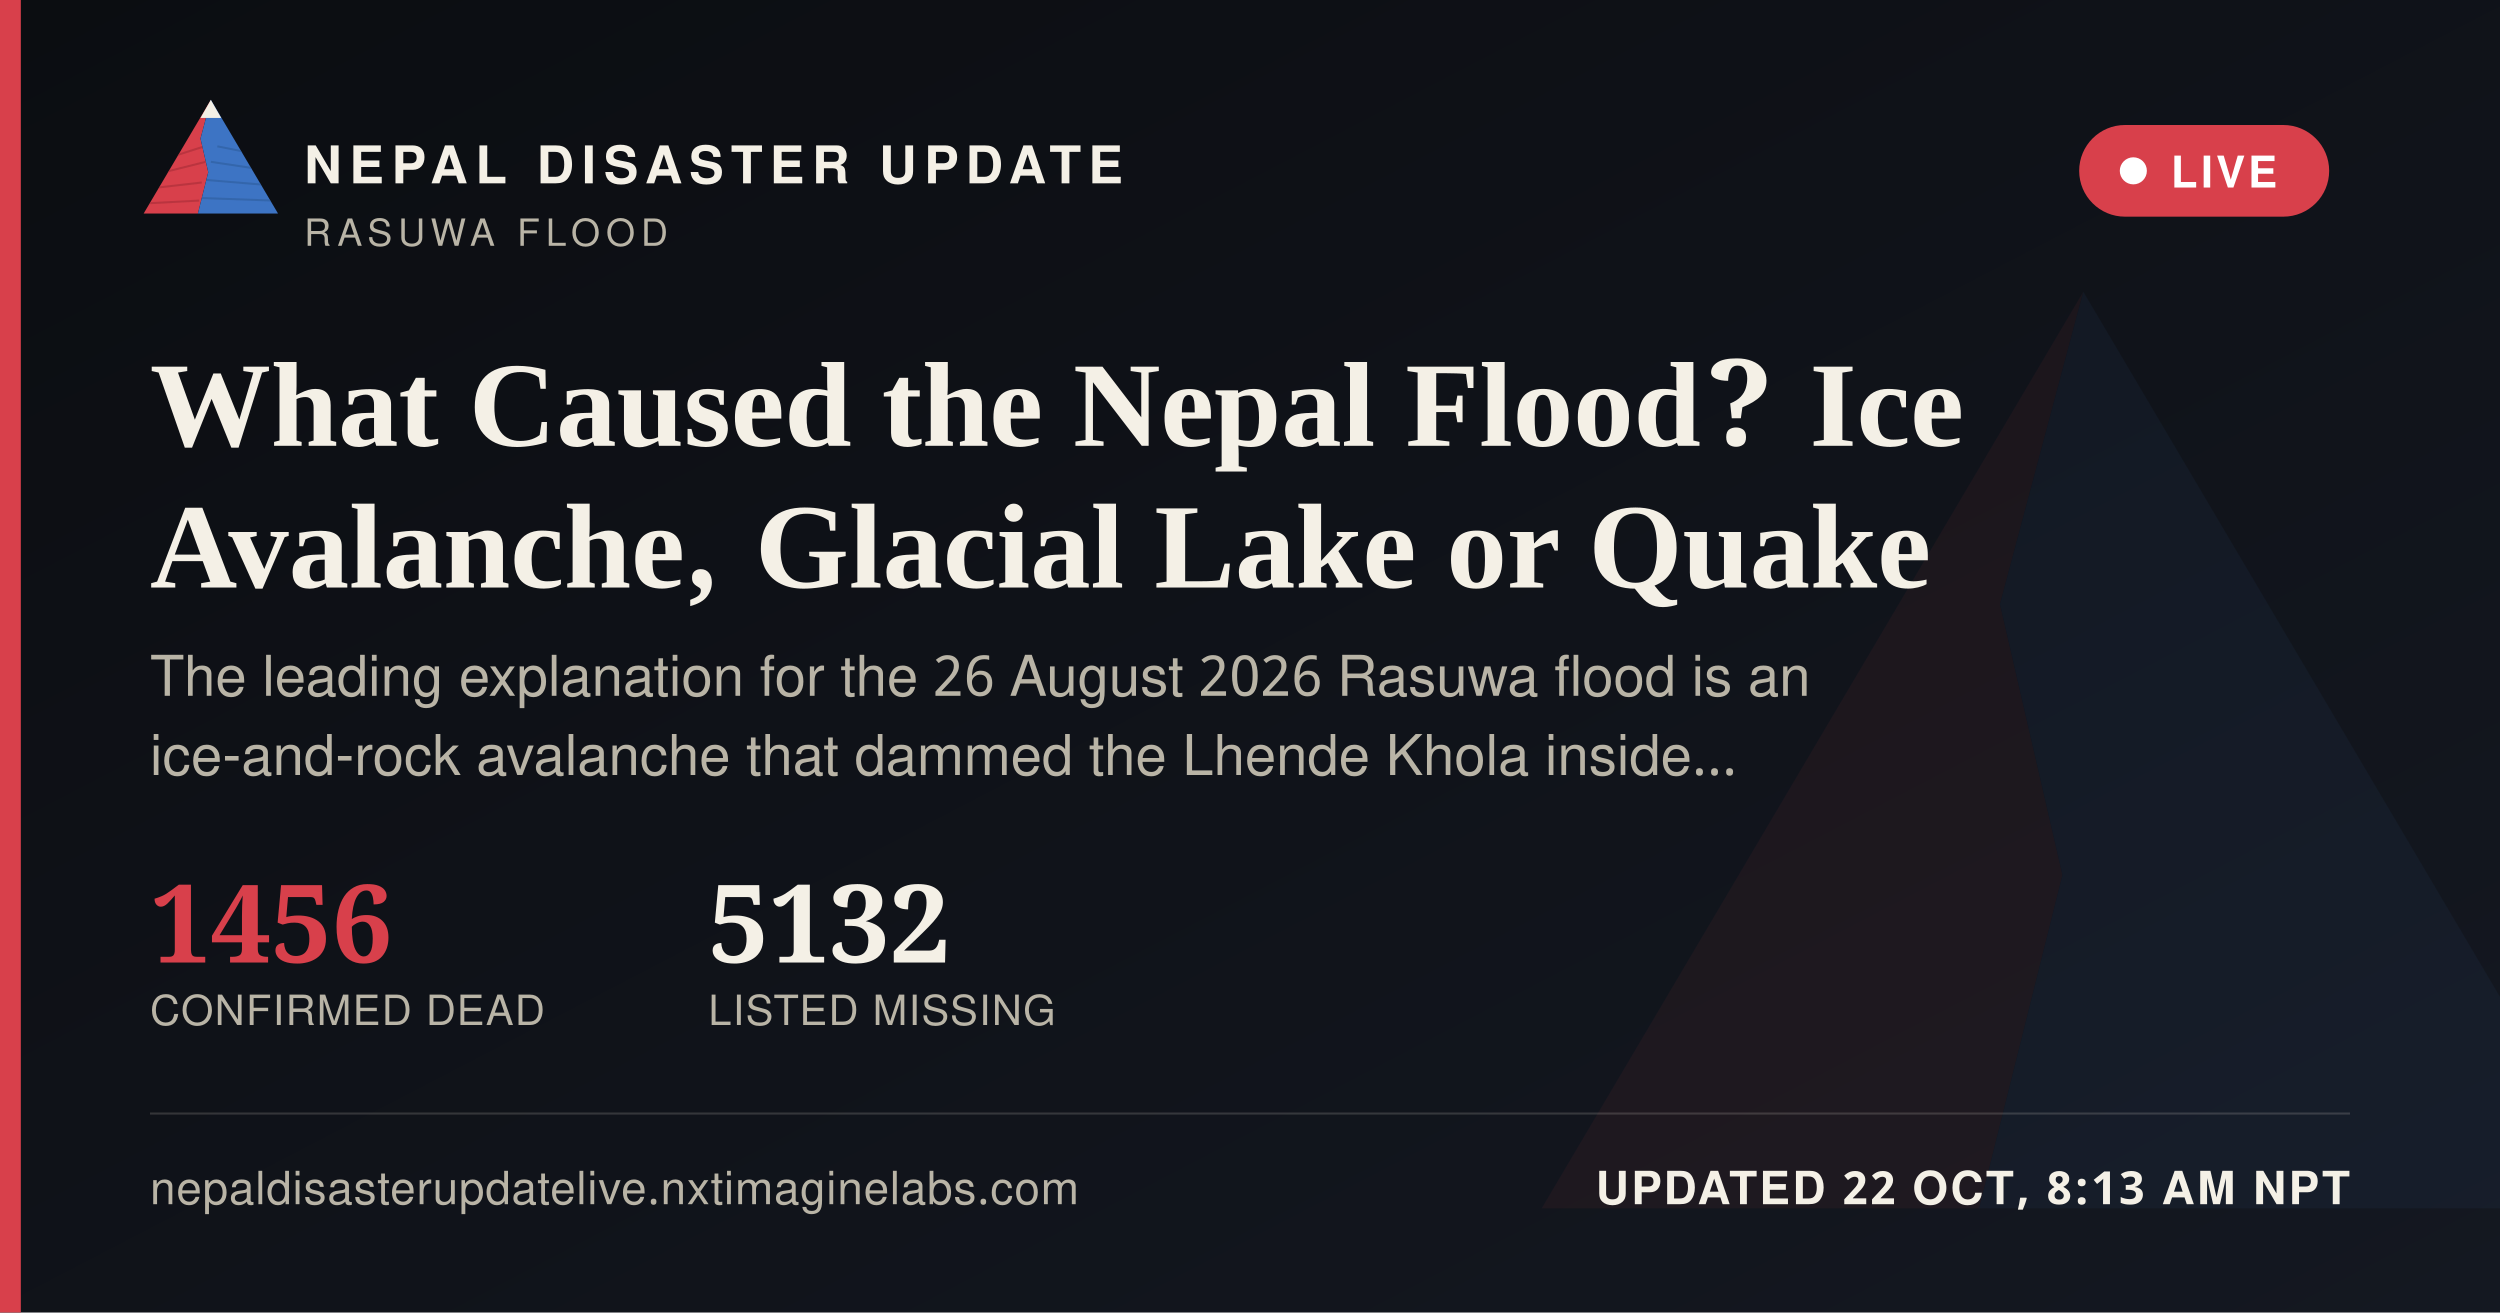
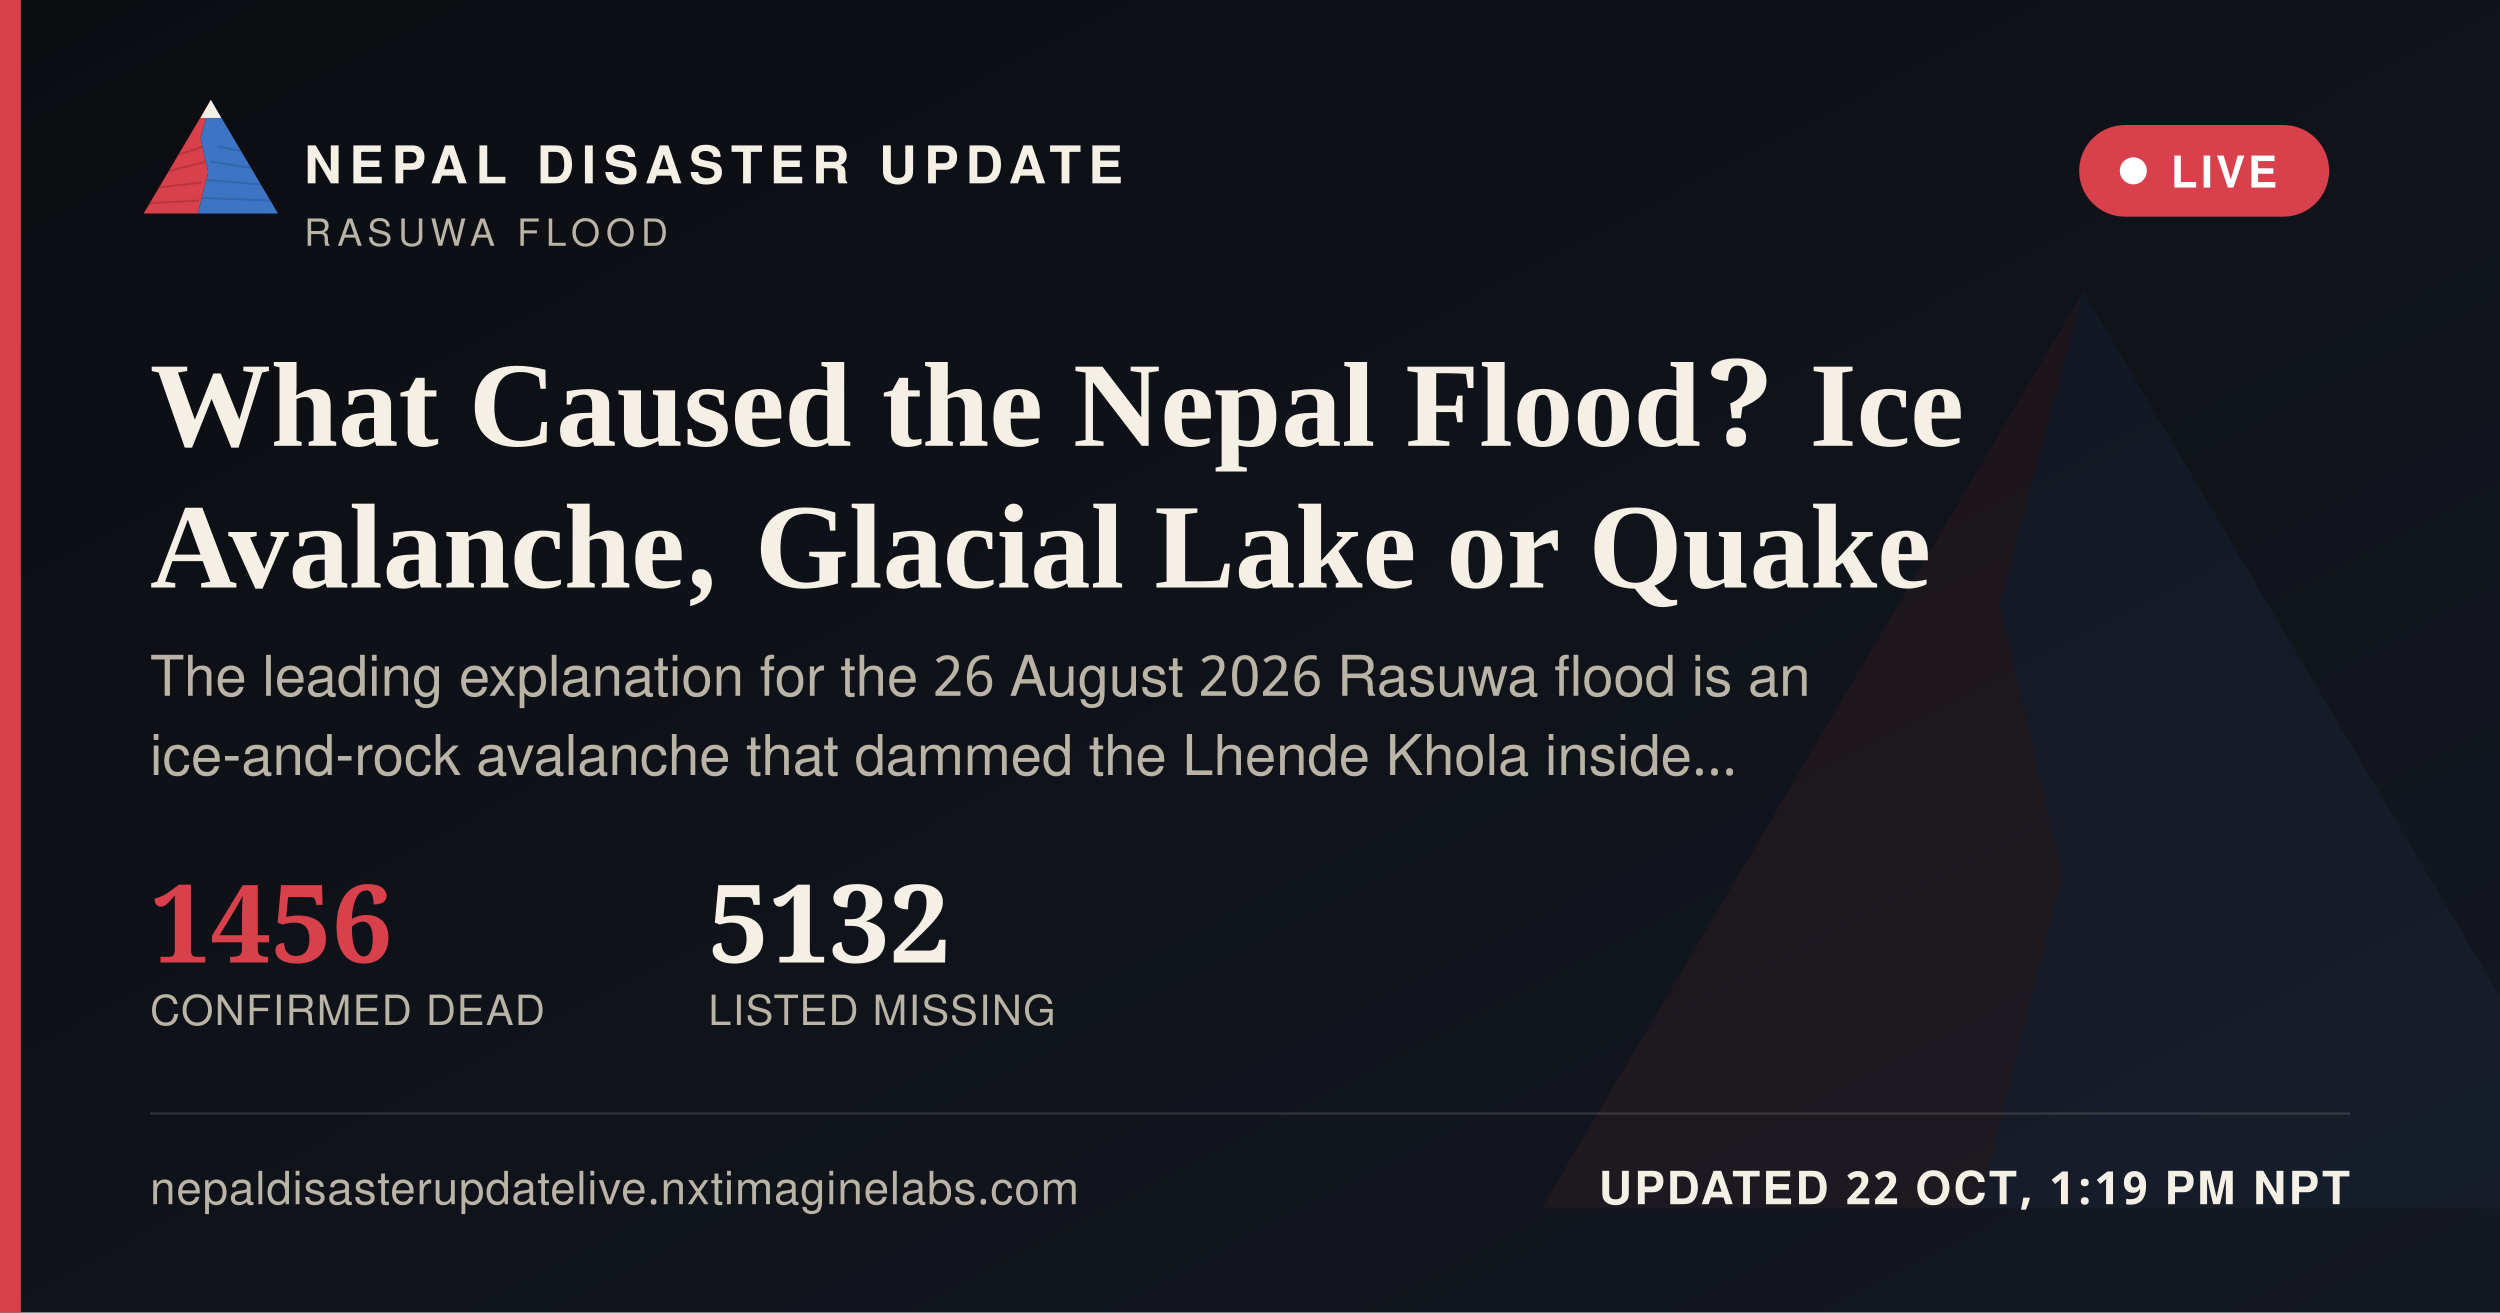
<svg xmlns="http://www.w3.org/2000/svg" width="1200" height="630" viewBox="0 0 1200 630">
  <defs>
    <linearGradient id="ogbg" x1="0" y1="0" x2="1" y2="1">
      <stop offset="0" stop-color="#0B0D11" />
      <stop offset="1" stop-color="#141821" />
    </linearGradient>
  </defs>
  <rect width="1200" height="630" fill="url(#ogbg)" />
  <g transform="translate(700,60) scale(5)" opacity="0.06">
    <polygon points="60,16 52,46 58,72 50,104 8,104" fill="#D8404B" />
    <polygon points="60,16 112,104 50,104 58,72 52,46" fill="#3D74C4" />
  </g>
  <rect x="0" y="0" width="10" height="630" fill="#D8404B" />
  <g transform="translate(64,38) scale(0.62)">
    <g>
      <defs>
        <clipPath id="ogLc">
          <polygon points="60,16 52,46 58,72 50,104 8,104" />
        </clipPath>
        <clipPath id="ogRc">
          <polygon points="60,16 112,104 50,104 58,72 52,46" />
        </clipPath>
      </defs>
      <polygon points="60,16 52,46 58,72 50,104 8,104" fill="#D8404B" />
      <g clip-path="url(#ogLc)" stroke="#A32A34" stroke-width="1.6" fill="none" opacity="0.55">
        <path d="M30,60 L55,52" />
        <path d="M24,72 L56,64" />
        <path d="M18,84 L53,80" />
        <path d="M13,96 L51,94" />
      </g>
      <polygon points="60,16 112,104 50,104 58,72 52,46" fill="#3D74C4" />
      <g clip-path="url(#ogRc)" stroke="#2A5793" stroke-width="1.6" fill="none" opacity="0.5">
        <path d="M65,52 L95,58" />
        <path d="M60,64 L100,70" />
        <path d="M56,78 L104,82" />
        <path d="M52,92 L108,94" />
      </g>
      <polygon points="60,16 52,30 68,30" fill="#F4F0E6" />
    </g>
  </g>
  <text x="146" y="88" font-family="'Public Sans', 'Noto Sans Devanagari', 'Helvetica Neue', Helvetica, Arial, sans-serif" font-size="25" font-weight="800" letter-spacing="3.6" fill="#F4F0E6">NEPAL DISASTER UPDATE</text>
  <text x="146" y="118" font-family="'Public Sans', 'Noto Sans Devanagari', 'Helvetica Neue', Helvetica, Arial, sans-serif" font-size="18" letter-spacing="2.8" fill="#B9B4A6">RASUWA FLOOD</text>
  <g>
    <rect x="998" y="60" width="120" height="44" rx="22" fill="#D8404B" stroke="none" />
    <circle cx="1024" cy="82" r="6.5" fill="#FFFFFF" />
    <text x="1042" y="90" font-family="'Public Sans', 'Noto Sans Devanagari', 'Helvetica Neue', Helvetica, Arial, sans-serif" font-size="21" font-weight="700" letter-spacing="1.6" fill="#FFFFFF">LIVE</text>
  </g>
  <text x="72" y="214" font-family="Newsreader, 'Noto Serif Devanagari', Georgia, 'Times New Roman', serif" font-size="58" font-weight="600" fill="#F4F0E6">What Caused the Nepal Flood? Ice</text>
  <text x="72" y="282" font-family="Newsreader, 'Noto Serif Devanagari', Georgia, 'Times New Roman', serif" font-size="58" font-weight="600" fill="#F4F0E6">Avalanche, Glacial Lake or Quake</text>
  <text x="72" y="334" font-family="'Public Sans', 'Noto Sans Devanagari', 'Helvetica Neue', Helvetica, Arial, sans-serif" font-size="27" fill="#B9B4A6">The leading explanation for the 26 August 2026 Rasuwa flood is an</text>
  <text x="72" y="372" font-family="'Public Sans', 'Noto Sans Devanagari', 'Helvetica Neue', Helvetica, Arial, sans-serif" font-size="27" fill="#B9B4A6">ice-and-rock avalanche that dammed the Lhende Khola inside…</text>
  <g transform="translate(72,462)">
    <text x="0" y="0" font-family="Newsreader, 'Noto Serif Devanagari', Georgia, 'Times New Roman', serif" font-size="52" font-weight="600" fill="#D8404B">1456</text>
    <text x="0" y="30" font-family="'Public Sans', 'Noto Sans Devanagari', 'Helvetica Neue', Helvetica, Arial, sans-serif" font-size="20" letter-spacing="0.6" fill="#B9B4A6">CONFIRMED DEAD</text>
    <text x="268" y="0" font-family="Newsreader, 'Noto Serif Devanagari', Georgia, 'Times New Roman', serif" font-size="52" font-weight="600" fill="#F4F0E6">5132</text>
    <text x="268" y="30" font-family="'Public Sans', 'Noto Sans Devanagari', 'Helvetica Neue', Helvetica, Arial, sans-serif" font-size="20" letter-spacing="0.6" fill="#B9B4A6">LISTED MISSING</text>
  </g>
  <rect x="72" y="534" width="1056" height="1" fill="rgba(244,240,230,0.16)" />
  <text x="72" y="578" font-family="'Public Sans', 'Noto Sans Devanagari', 'Helvetica Neue', Helvetica, Arial, sans-serif" font-size="22" fill="#B9B4A6" letter-spacing="0.4">nepaldisasterupdatelive.nxtimaginelabs.com</text>
-   <text x="1128" y="578" text-anchor="end" font-family="'Public Sans', 'Noto Sans Devanagari', 'Helvetica Neue', Helvetica, Arial, sans-serif" font-size="22" font-weight="700" letter-spacing="1.2" fill="#F4F0E6">UPDATED 22 OCT, 8:13 AM NPT</text>
+   <text x="1128" y="578" text-anchor="end" font-family="'Public Sans', 'Noto Sans Devanagari', 'Helvetica Neue', Helvetica, Arial, sans-serif" font-size="22" font-weight="700" letter-spacing="1.2" fill="#F4F0E6">UPDATED 22 OCT, 1:19 PM NPT</text>
</svg>
